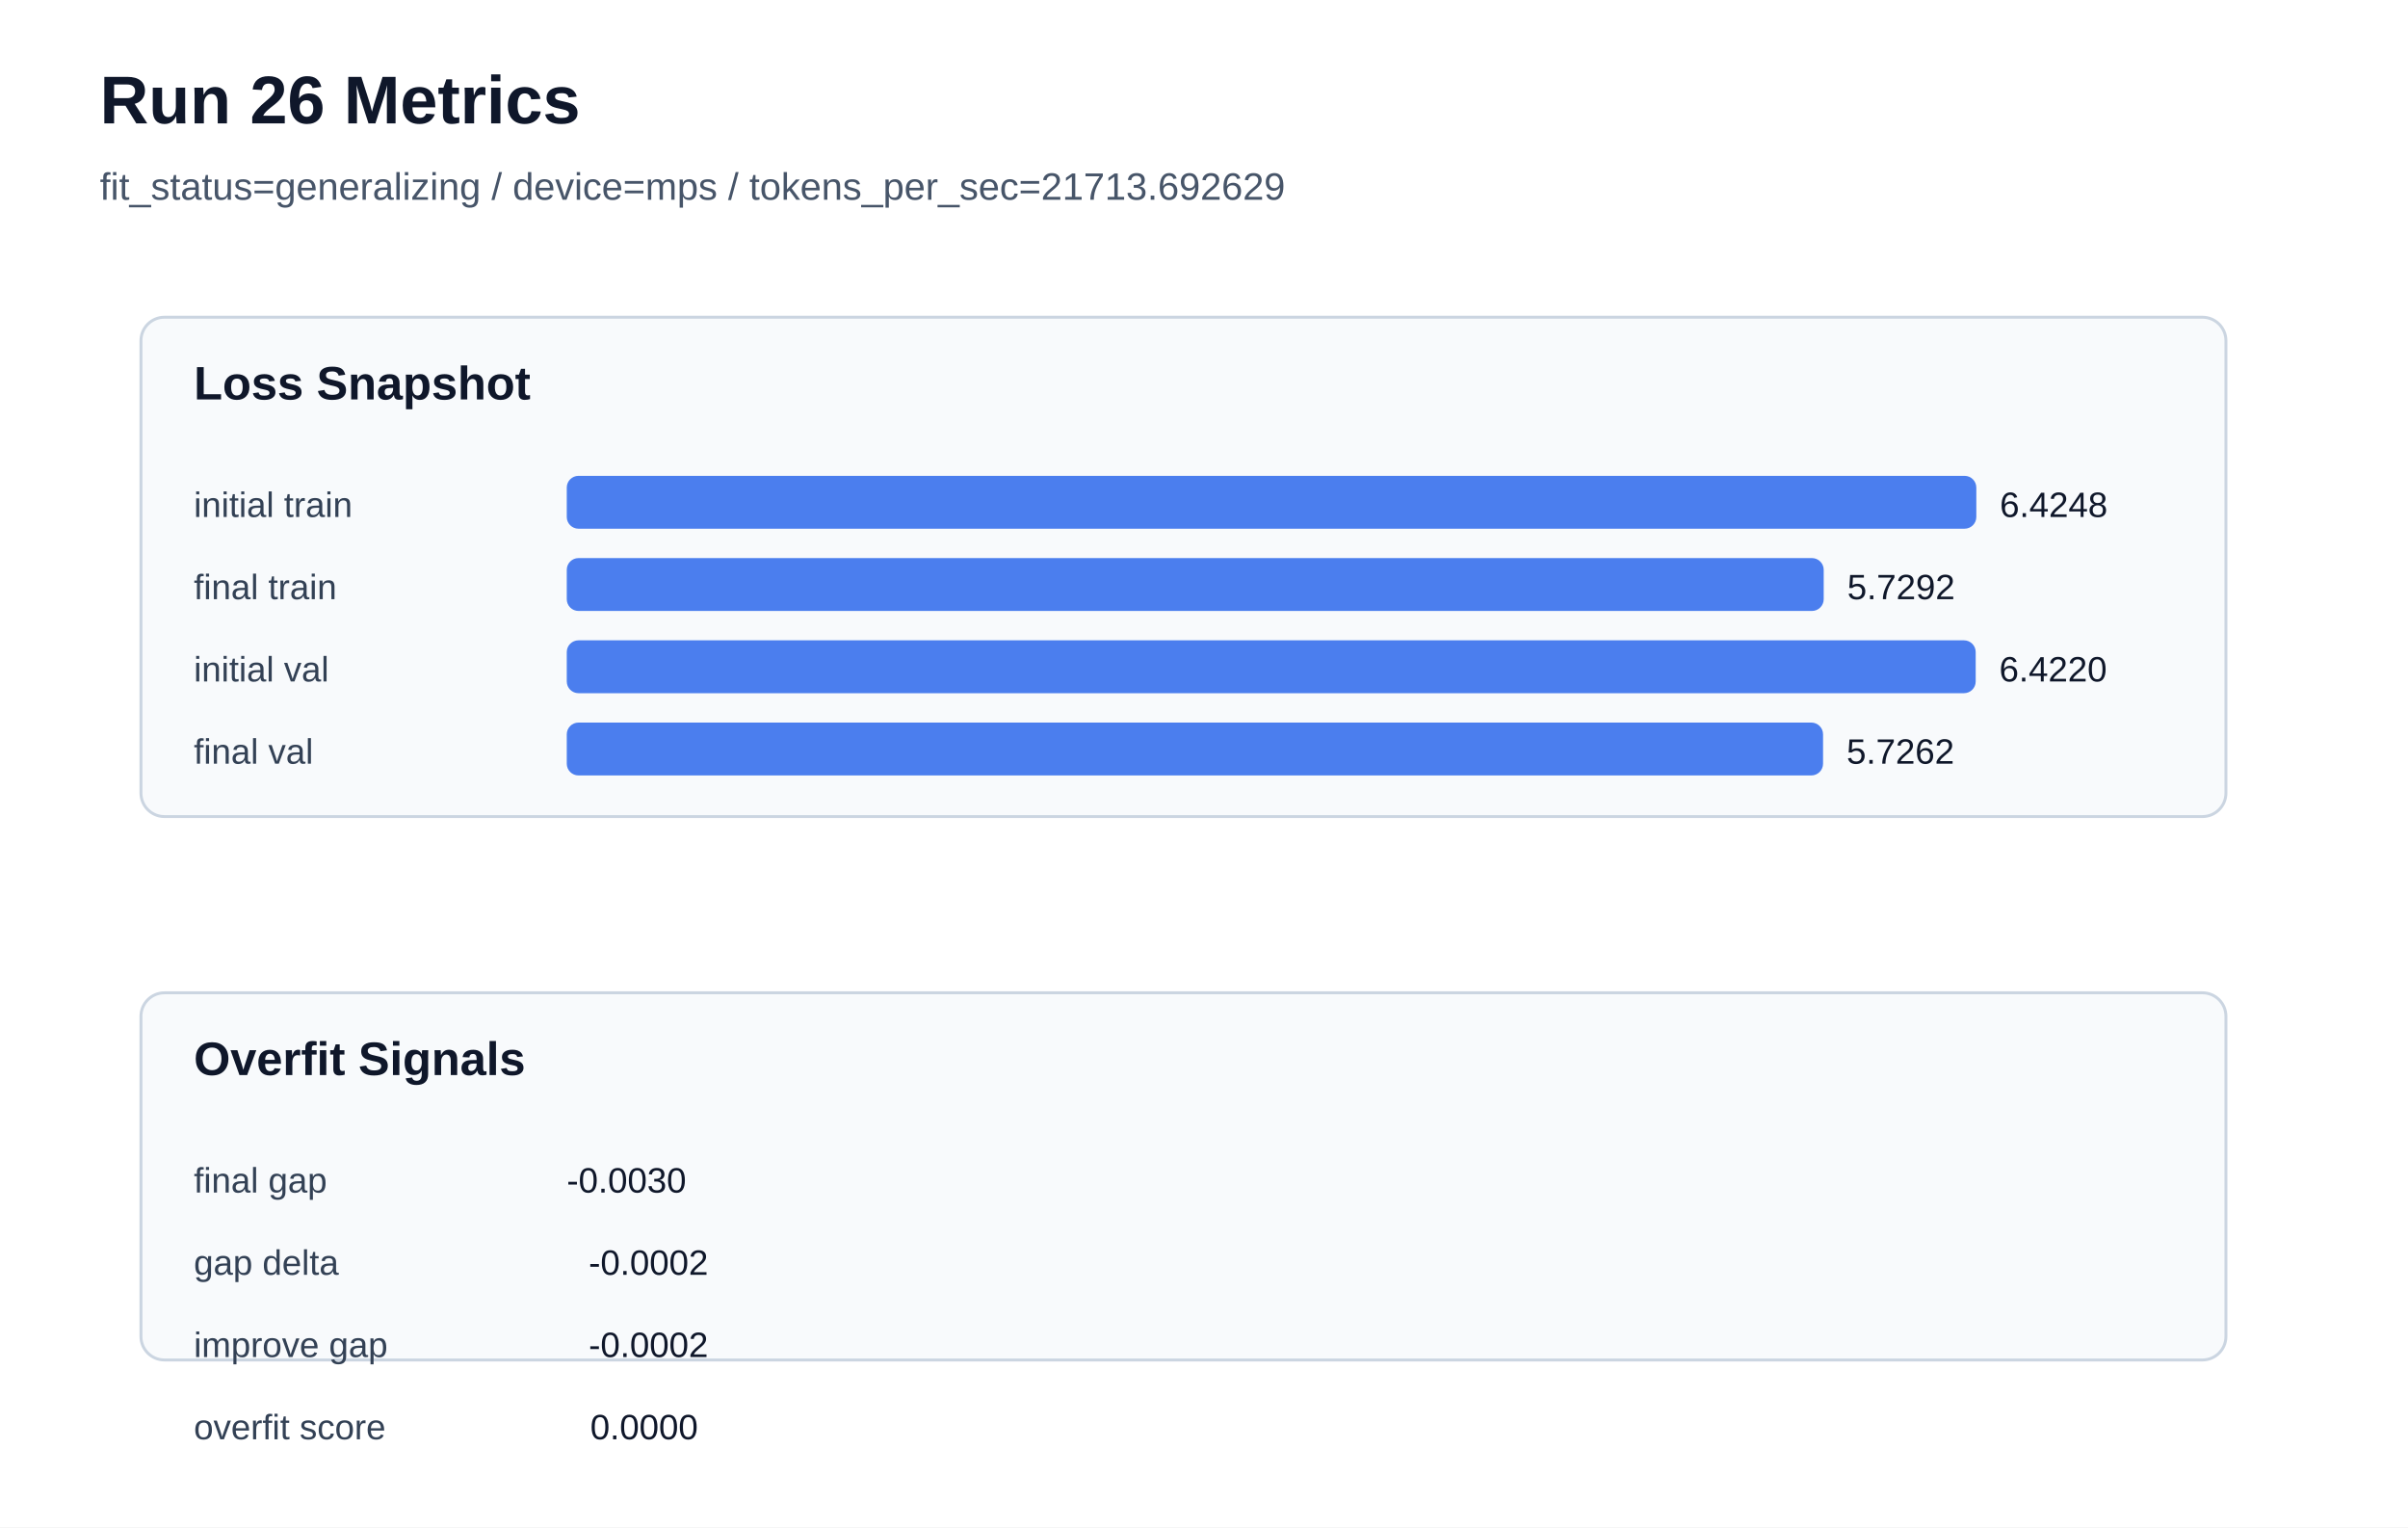
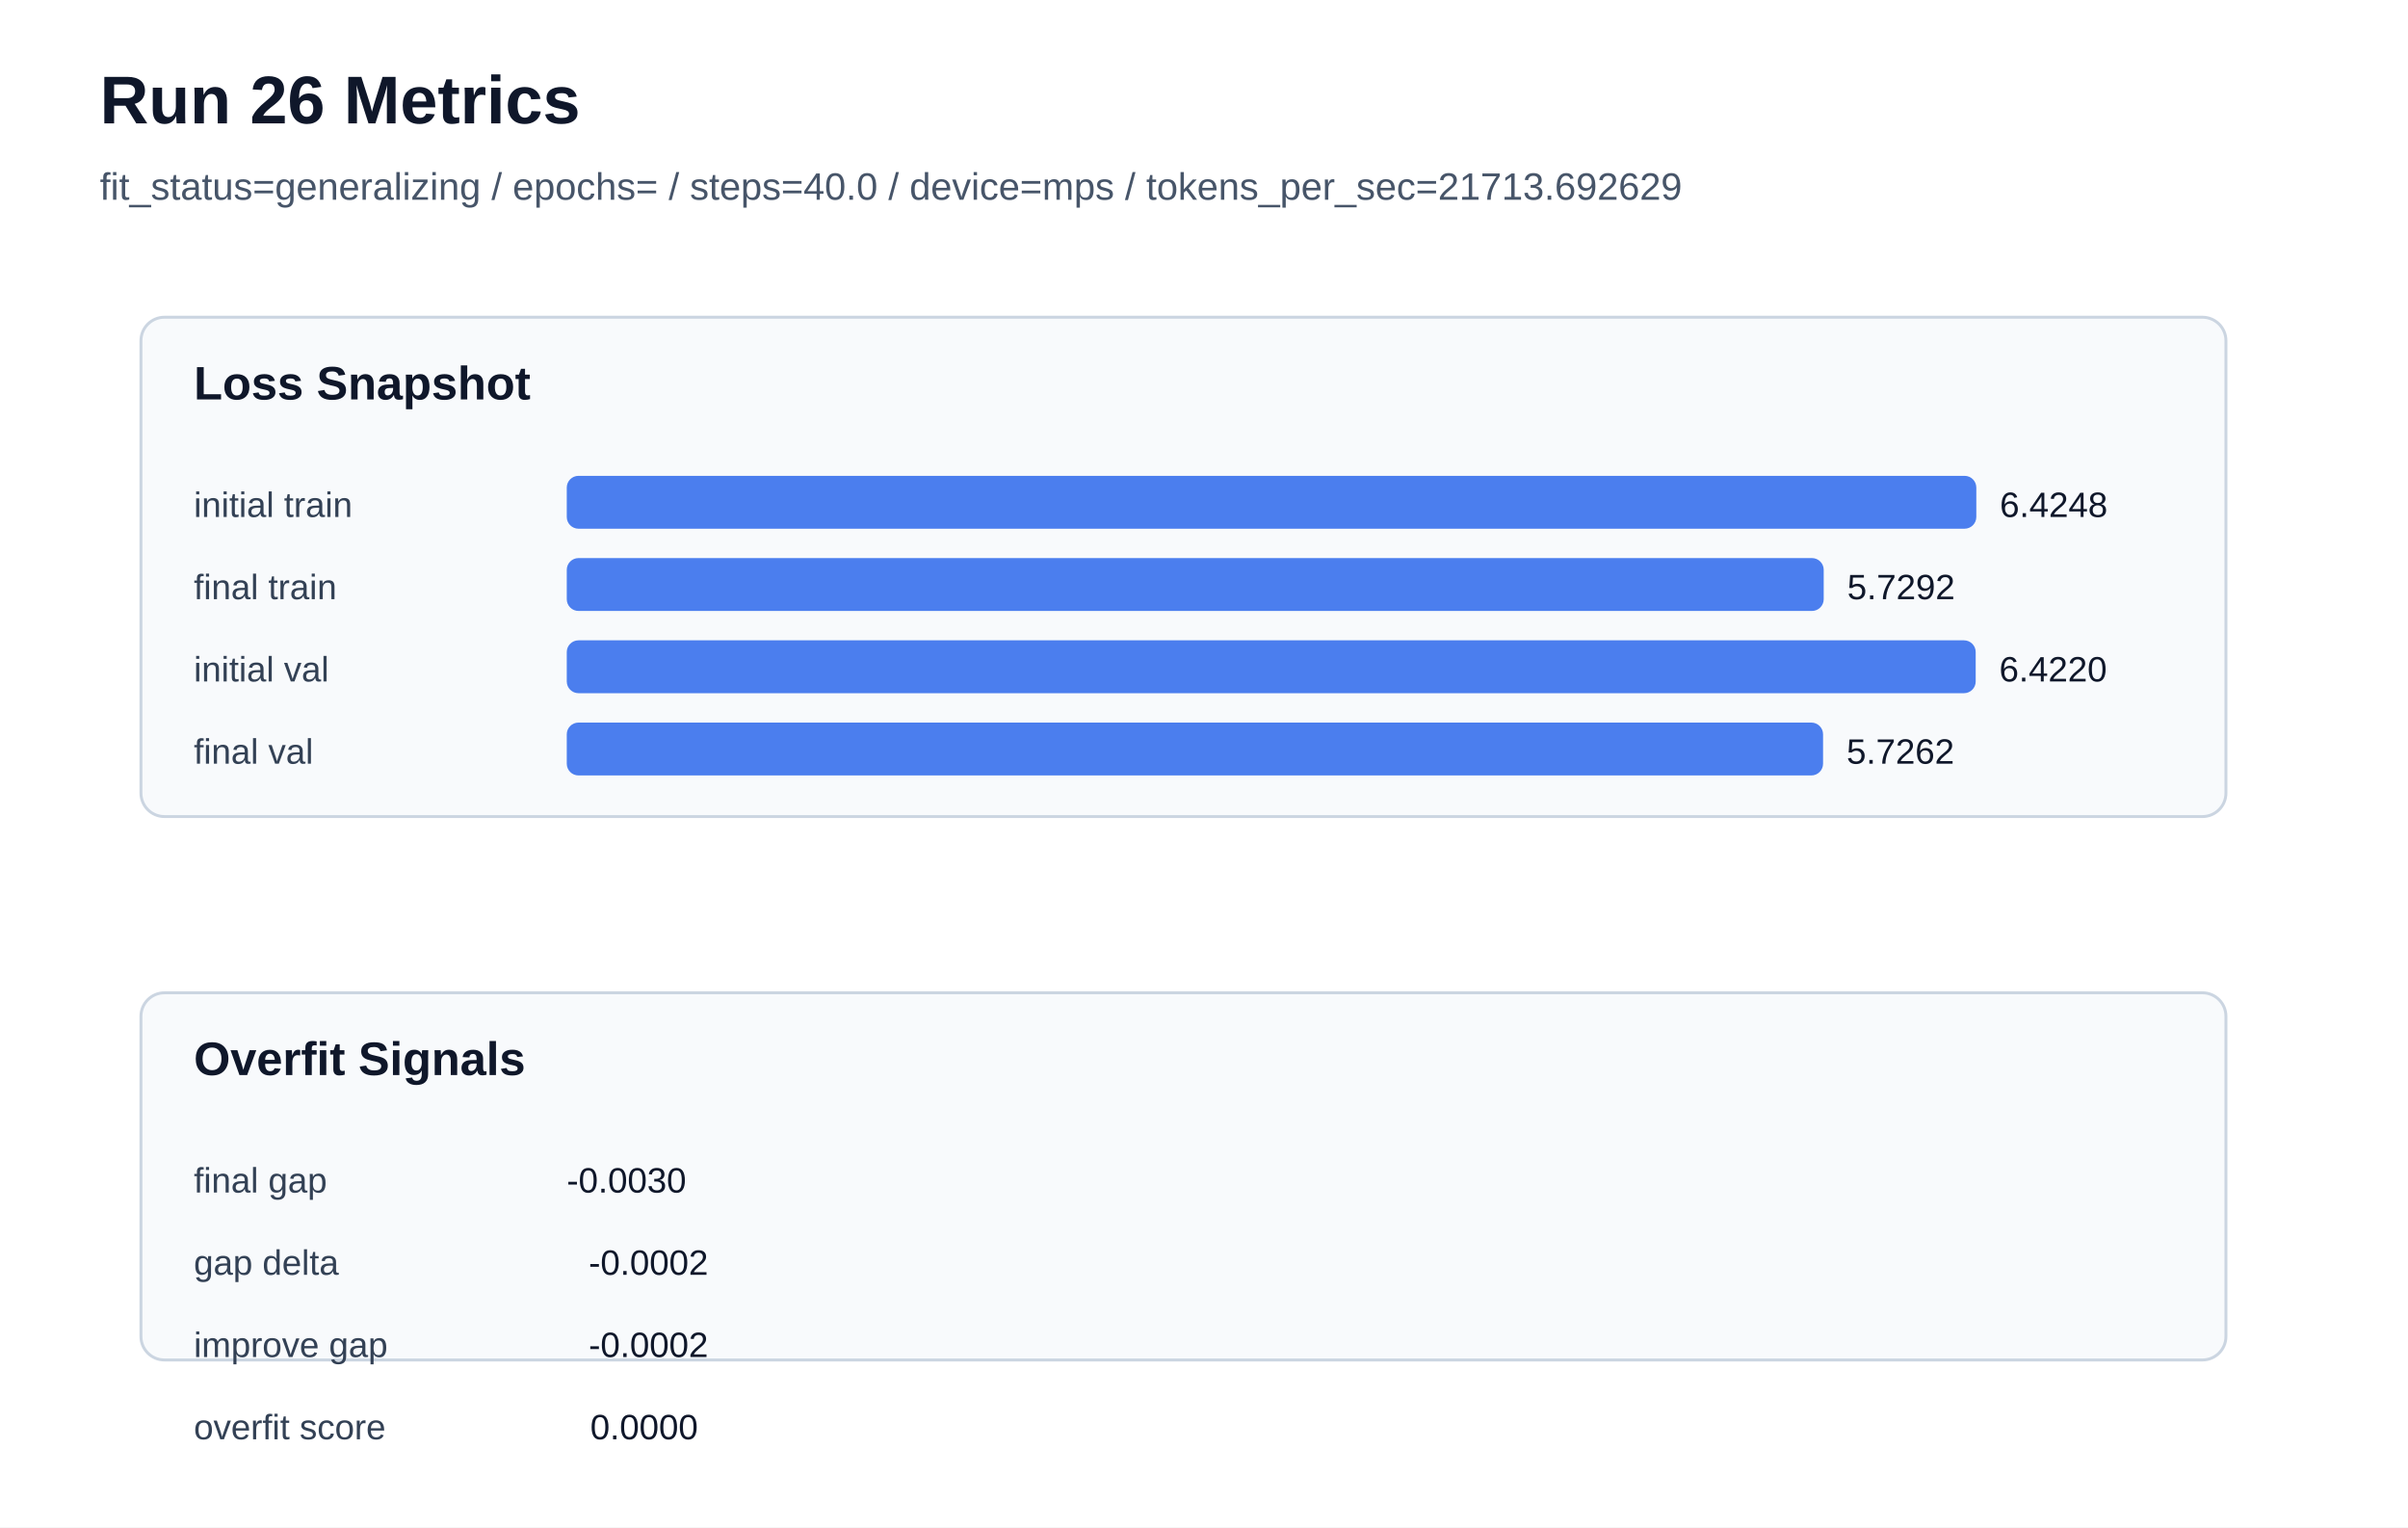
<svg xmlns="http://www.w3.org/2000/svg" width="820" height="520" viewBox="0 0 820 520" role="img">
  <rect width="100%" height="100%" fill="#ffffff" />
  <text x="34.00" y="42.00" font-family="Arial, sans-serif" font-size="23" font-weight="700" fill="#0f172a">Run 26 Metrics</text>
-   <text x="34.00" y="68.00" font-family="Arial, sans-serif" font-size="13" font-weight="400" fill="#475569">fit_status=generalizing / device=mps / tokens_per_sec=21713.692629</text>
+   <text x="34.00" y="68.00" font-family="Arial, sans-serif" font-size="13" font-weight="400" fill="#475569">fit_status=generalizing / epochs= / steps=40.0 / device=mps / tokens_per_sec=21713.692629</text>
  <rect x="48" y="108" width="710" height="170" rx="8" fill="#f8fafc" stroke="#cbd5e1" />
  <text x="66.00" y="136.00" font-family="Arial, sans-serif" font-size="16" font-weight="700" fill="#0f172a">Loss Snapshot</text>
  <text x="66.00" y="176.00" font-family="Arial, sans-serif" font-size="12" font-weight="400" fill="#334155">initial train</text>
  <rect x="193" y="162" width="480.00" height="18" rx="4" fill="#2563eb" opacity="0.82" />
  <text x="681.00" y="176.00" font-family="Arial, sans-serif" font-size="12" font-weight="400" fill="#0f172a">6.4248</text>
  <text x="66.00" y="204.00" font-family="Arial, sans-serif" font-size="12" font-weight="400" fill="#334155">final train</text>
  <rect x="193" y="190" width="428.03" height="18" rx="4" fill="#2563eb" opacity="0.82" />
  <text x="629.03" y="204.00" font-family="Arial, sans-serif" font-size="12" font-weight="400" fill="#0f172a">5.7292</text>
  <text x="66.00" y="232.00" font-family="Arial, sans-serif" font-size="12" font-weight="400" fill="#334155">initial val</text>
  <rect x="193" y="218" width="479.79" height="18" rx="4" fill="#2563eb" opacity="0.82" />
  <text x="680.79" y="232.00" font-family="Arial, sans-serif" font-size="12" font-weight="400" fill="#0f172a">6.4220</text>
  <text x="66.00" y="260.00" font-family="Arial, sans-serif" font-size="12" font-weight="400" fill="#334155">final val</text>
  <rect x="193" y="246" width="427.81" height="18" rx="4" fill="#2563eb" opacity="0.82" />
  <text x="628.81" y="260.00" font-family="Arial, sans-serif" font-size="12" font-weight="400" fill="#0f172a">5.7262</text>
  <rect x="48" y="338" width="710" height="125" rx="8" fill="#f8fafc" stroke="#cbd5e1" />
  <text x="66.00" y="366.00" font-family="Arial, sans-serif" font-size="16" font-weight="700" fill="#0f172a">Overfit Signals</text>
  <text x="66.00" y="406.00" font-family="Arial, sans-serif" font-size="12" font-weight="400" fill="#334155">final gap</text>
  <rect x="193" y="392" width="-8.00" height="18" rx="4" fill="#7c3aed" opacity="0.82" />
  <text x="193.00" y="406.00" font-family="Arial, sans-serif" font-size="12" font-weight="400" fill="#0f172a">-0.0030</text>
  <text x="66.00" y="434.00" font-family="Arial, sans-serif" font-size="12" font-weight="400" fill="#334155">gap delta</text>
  <rect x="193" y="420" width="-0.52" height="18" rx="4" fill="#7c3aed" opacity="0.82" />
  <text x="200.48" y="434.00" font-family="Arial, sans-serif" font-size="12" font-weight="400" fill="#0f172a">-0.0002</text>
  <text x="66.00" y="462.00" font-family="Arial, sans-serif" font-size="12" font-weight="400" fill="#334155">improve gap</text>
  <rect x="193" y="448" width="-0.52" height="18" rx="4" fill="#7c3aed" opacity="0.82" />
  <text x="200.48" y="462.00" font-family="Arial, sans-serif" font-size="12" font-weight="400" fill="#0f172a">-0.0002</text>
  <text x="66.00" y="490.00" font-family="Arial, sans-serif" font-size="12" font-weight="400" fill="#334155">overfit score</text>
  <rect x="193" y="476" width="0.00" height="18" rx="4" fill="#7c3aed" opacity="0.82" />
  <text x="201.00" y="490.00" font-family="Arial, sans-serif" font-size="12" font-weight="400" fill="#0f172a">0.0000</text>
</svg>
